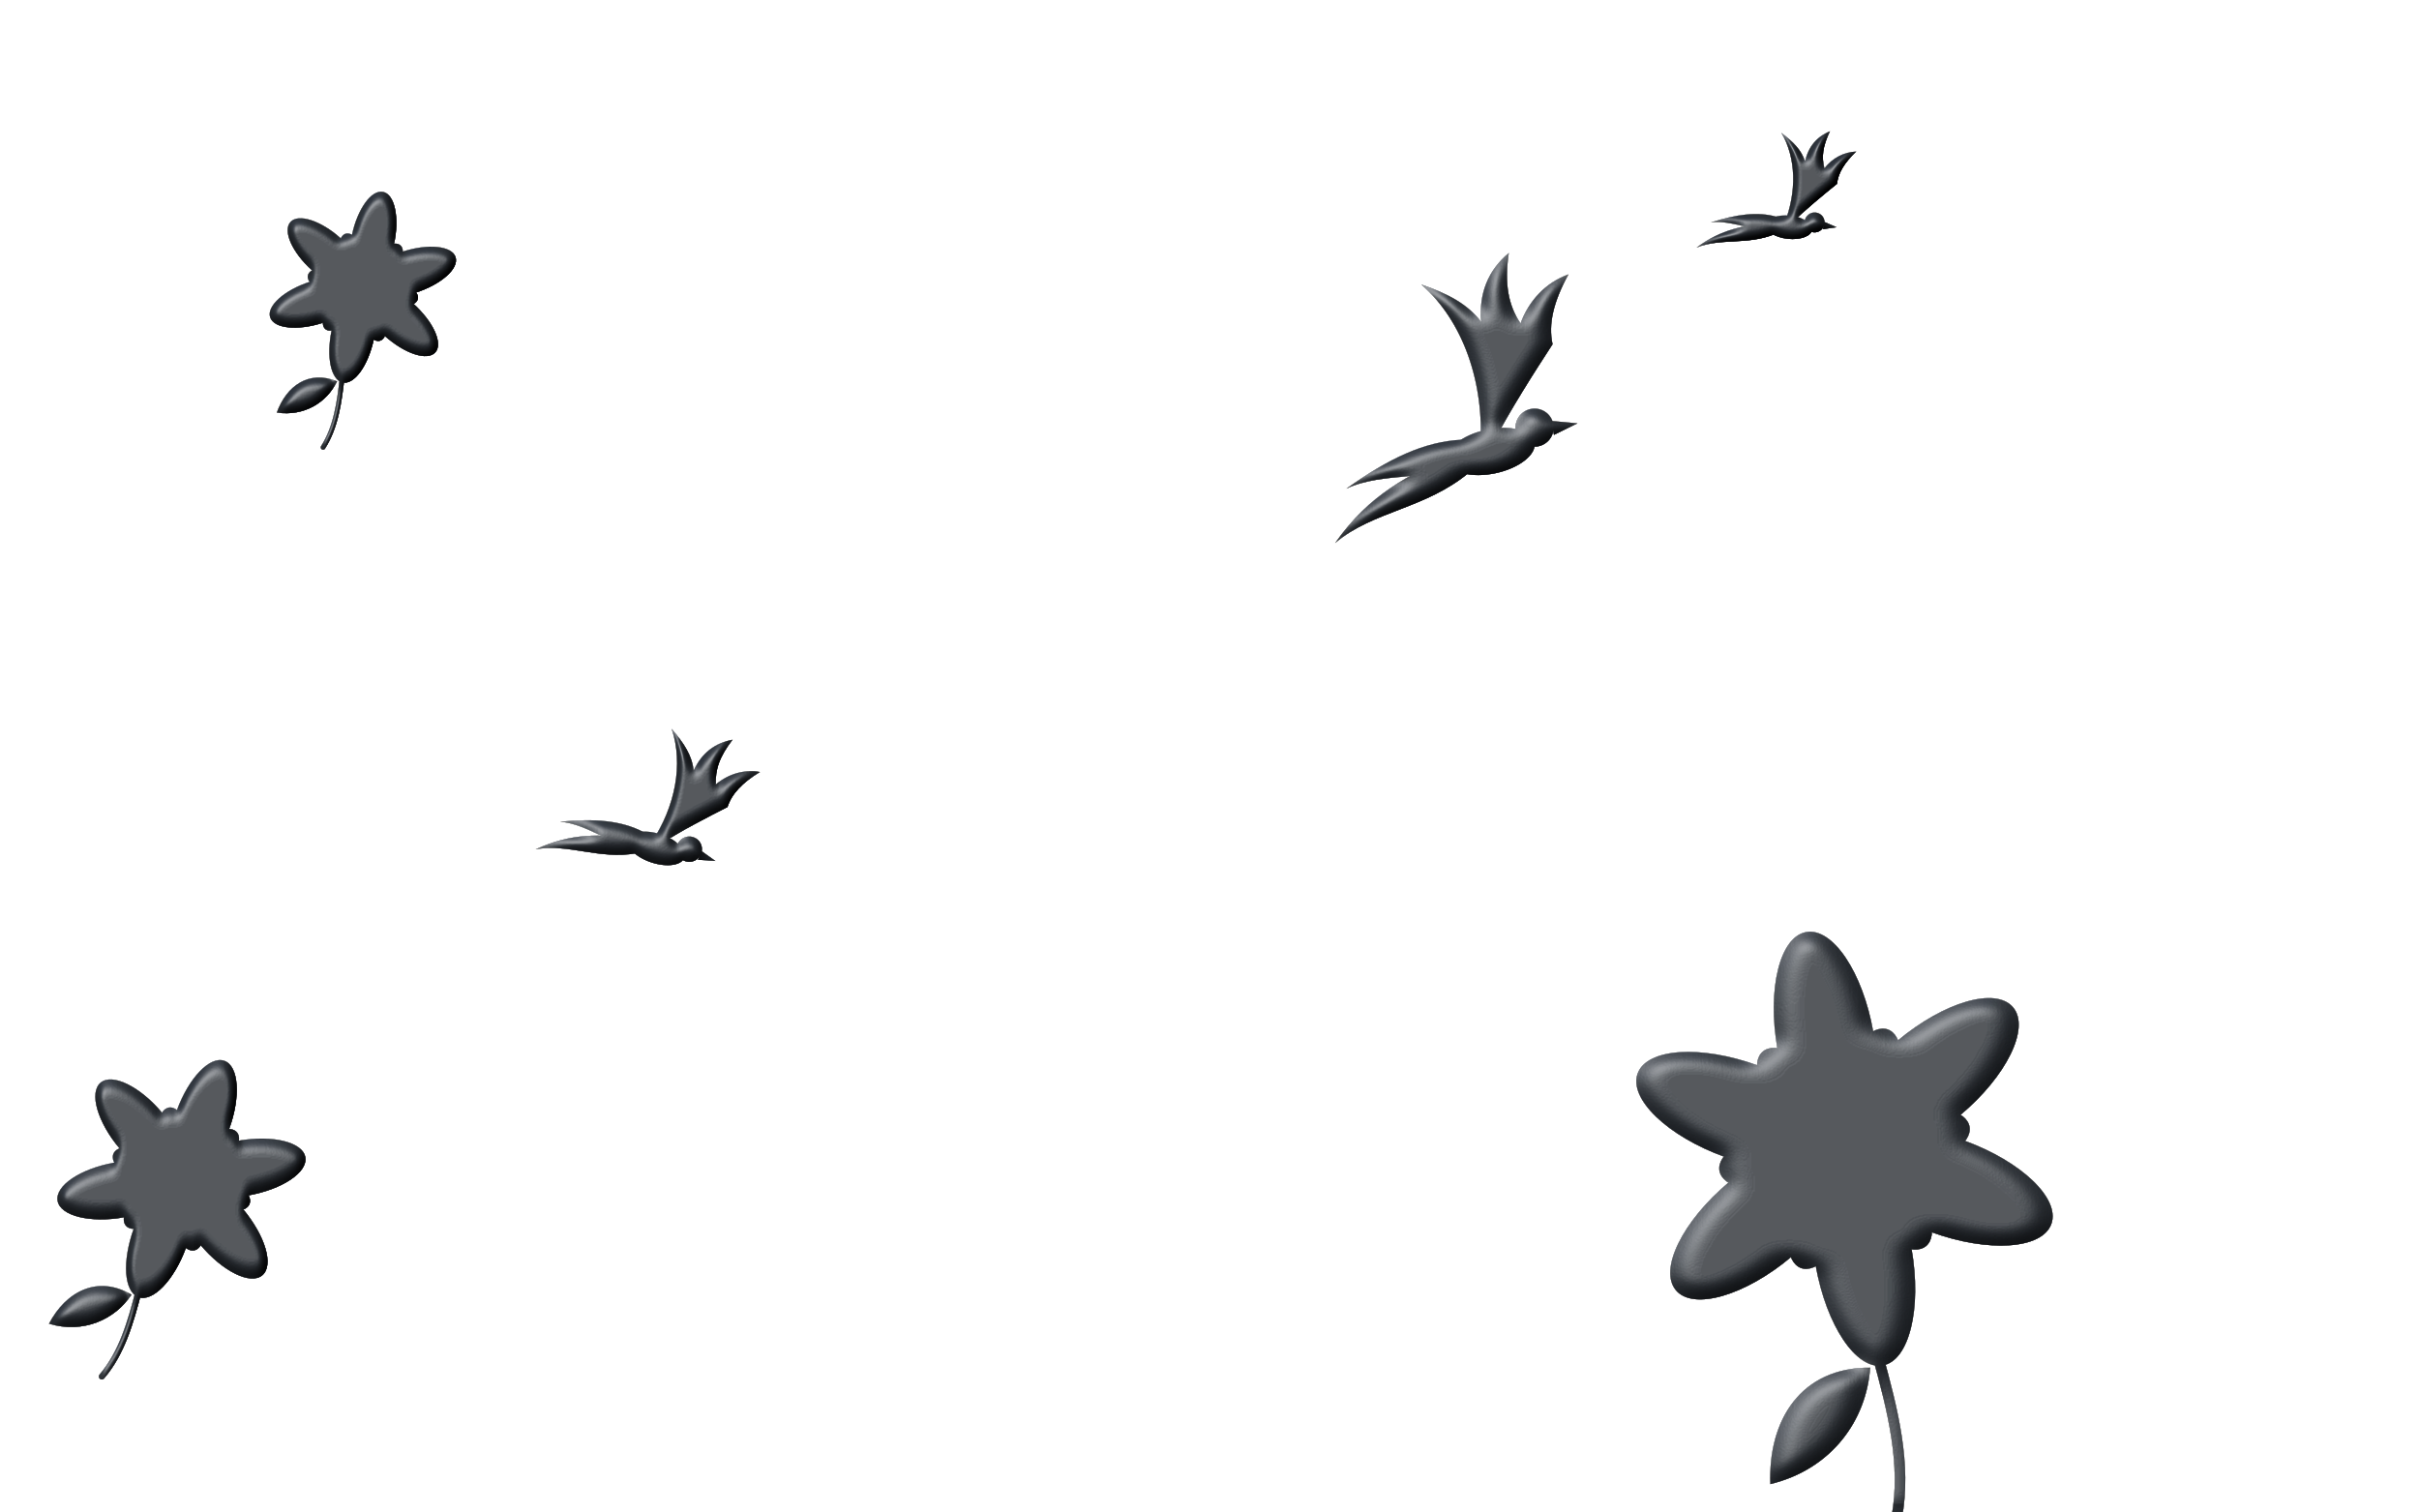
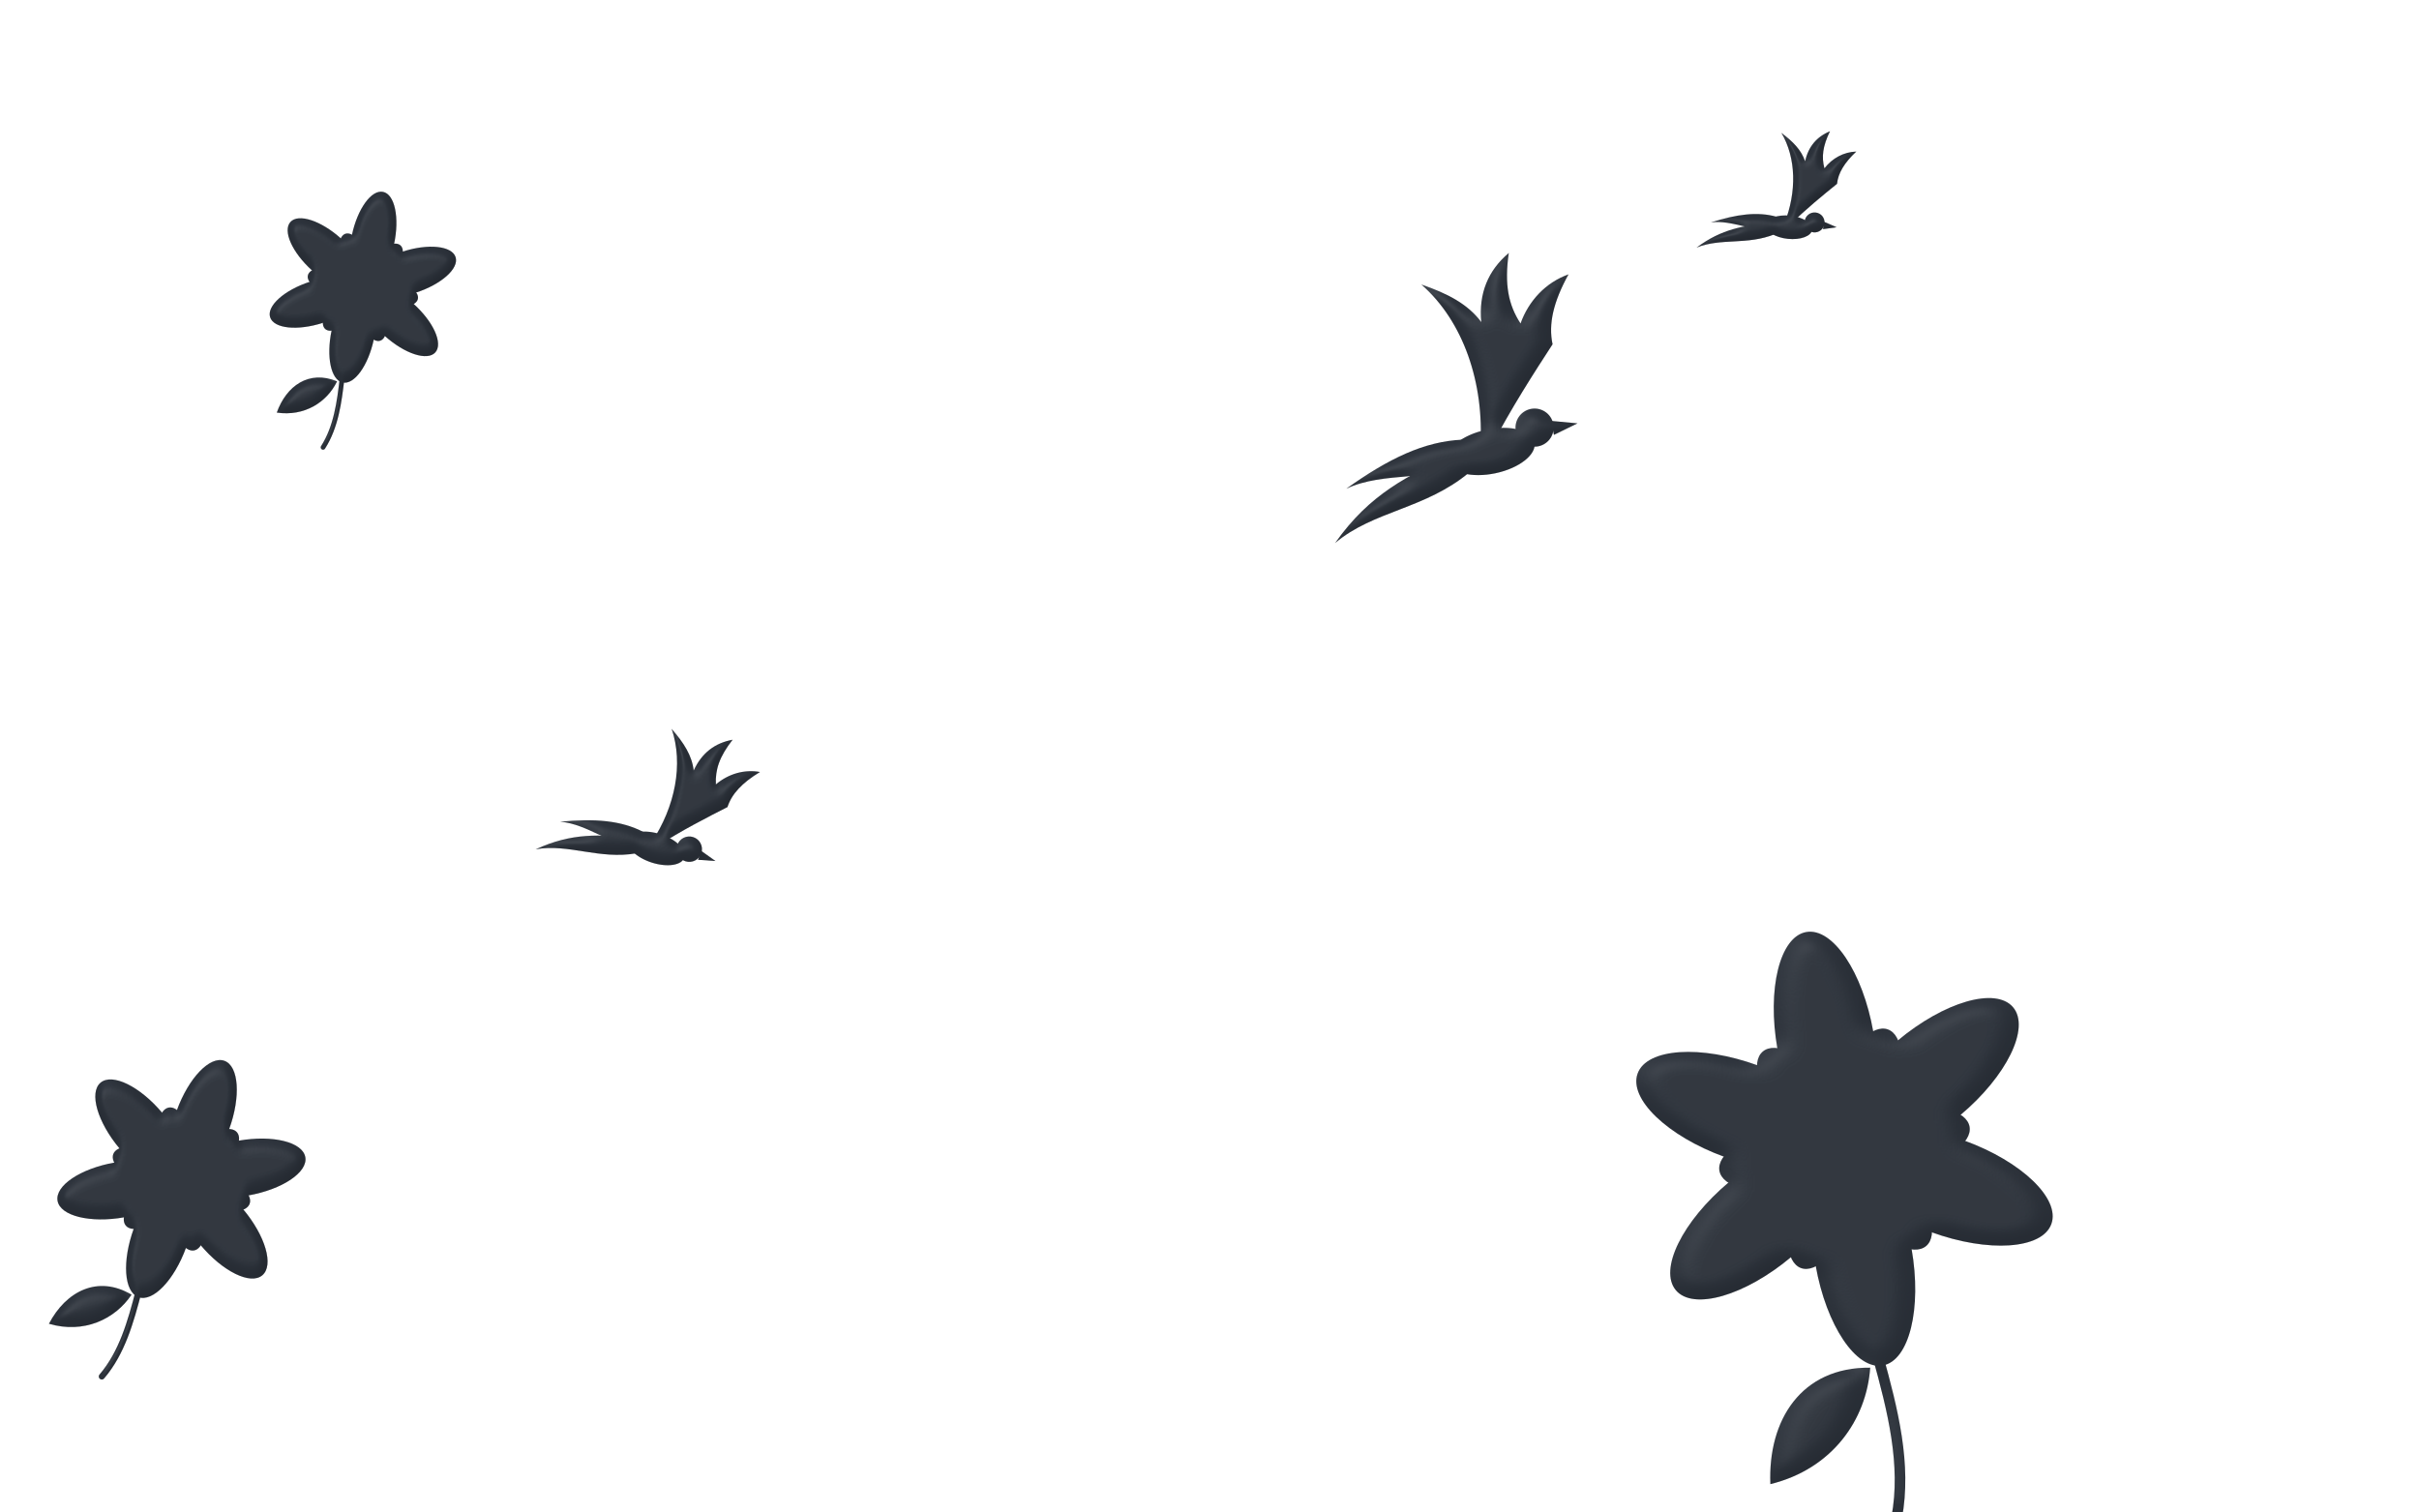
<svg xmlns="http://www.w3.org/2000/svg" xmlns:xlink="http://www.w3.org/1999/xlink" width="1600" height="1000" viewBox="0 0 1600 1000">
  <defs>
    <style>
      .mo-fill, .mo-fill-soft, .mo-dot { fill: #2B313A; }
      .mo-stem { fill: none; stroke: #2B313A; stroke-width: 5; stroke-linecap: round; }
    </style>
    <filter id="relief" x="-40%" y="-40%" width="180%" height="180%" color-interpolation-filters="sRGB">
-       <feDropShadow dx="5" dy="7" stdDeviation="6" flood-color="#050708" flood-opacity="0.45" result="shadow" />
+       <feDropShadow dx="4" dy="6" stdDeviation="5" flood-color="#050708" flood-opacity="0.5" result="shadow" />
      <feGaussianBlur in="SourceAlpha" stdDeviation="5" result="blur" />
      <feDiffuseLighting in="blur" surfaceScale="8" diffuseConstant="1.15" lighting-color="#fff8ec" result="diffuse">
        <feDistantLight azimuth="235" elevation="55" />
      </feDiffuseLighting>
      <feComposite in="diffuse" in2="SourceAlpha" operator="in" result="diffuseClipped" />
      <feBlend in="SourceGraphic" in2="diffuseClipped" mode="multiply" result="shaded" />
      <feSpecularLighting in="blur" surfaceScale="8" specularConstant="0.5" specularExponent="18" lighting-color="#ffffff" result="spec">
        <feDistantLight azimuth="235" elevation="55" />
      </feSpecularLighting>
      <feComposite in="spec" in2="SourceAlpha" operator="in" result="specClipped" />
      <feMerge result="litShape">
        <feMergeNode in="shaded" />
        <feMergeNode in="specClipped" />
      </feMerge>
-       <feMerge>
+       <feMerge result="fullRelief">
        <feMergeNode in="shadow" />
        <feMergeNode in="litShape" />
      </feMerge>
+       <feComposite in="fullRelief" in2="SourceGraphic" operator="arithmetic" k1="0" k2="0.18" k3="0.82" k4="0" />
    </filter>
    <g id="mo-flower">
      <path class="mo-stem" d="M0,24 C-14,70 12,128 -6,176" />
      <path class="mo-fill-soft" d="M-6,104 C-38,98 -58,120 -62,150 C-32,148 -12,128 -6,104 Z" />
      <g class="mo-fill">
        <ellipse cx="0" cy="-52" rx="23" ry="52" />
        <ellipse cx="0" cy="-52" rx="23" ry="52" transform="rotate(60)" />
        <ellipse cx="0" cy="-52" rx="23" ry="52" transform="rotate(120)" />
        <ellipse cx="0" cy="-52" rx="23" ry="52" transform="rotate(180)" />
        <ellipse cx="0" cy="-52" rx="23" ry="52" transform="rotate(240)" />
        <ellipse cx="0" cy="-52" rx="23" ry="52" transform="rotate(300)" />
      </g>
      <g class="mo-fill-soft">
        <ellipse cx="0" cy="-30" rx="14" ry="30" transform="rotate(30)" />
        <ellipse cx="0" cy="-30" rx="14" ry="30" transform="rotate(90)" />
        <ellipse cx="0" cy="-30" rx="14" ry="30" transform="rotate(150)" />
        <ellipse cx="0" cy="-30" rx="14" ry="30" transform="rotate(210)" />
        <ellipse cx="0" cy="-30" rx="14" ry="30" transform="rotate(270)" />
        <ellipse cx="0" cy="-30" rx="14" ry="30" transform="rotate(330)" />
      </g>
      <circle r="16" class="mo-fill" />
      <circle cx="-5" cy="-4" r="2.8" class="mo-dot" />
      <circle cx="6" cy="2" r="2.3" class="mo-dot" />
      <circle cx="1" cy="-8" r="2" class="mo-dot" />
      <circle cx="-3" cy="6" r="1.8" class="mo-dot" />
    </g>
    <g id="mo-bird">
      <path class="mo-fill-soft" d="M-10,10 C-42,27 -74,21 -102,36 C-74,10 -48,4 -18,-3 Z" />
      <path class="mo-fill-soft" d="M-8,4 C-36,11 -62,-2 -88,4 C-58,-9 -34,-15 -10,-11 Z" />
      <ellipse cx="6" cy="0" rx="28" ry="14" class="mo-fill" />
      <circle cx="36" cy="-9" r="12" class="mo-fill" />
      <path class="mo-fill" d="M47,-11 L63,-6 L47,-2 Z" />
      <path class="mo-fill" d="M0,-4                C11,-43 6,-84 -15,-112                C0,-103 11,-94 17,-81                C19,-99 28,-112 43,-120                C36,-101 36,-88 41,-75                C49,-88 62,-97 77,-99                C64,-84 58,-71 58,-58                C43,-43 24,-24 6,-2 Z" />
    </g>
  </defs>
  <rect width="1600" height="1000" fill="none" />
  <use xlink:href="#mo-flower" href="#mo-flower" filter="url(#relief)" transform="translate(240,190) scale(0.62) rotate(12)" />
  <use xlink:href="#mo-bird" href="#mo-bird" filter="url(#relief)" transform="translate(1180,150) scale(0.55) rotate(6)" />
  <use xlink:href="#mo-bird" href="#mo-bird" filter="url(#relief)" transform="translate(980,300) scale(1.05) rotate(-12)" />
  <use xlink:href="#mo-flower" href="#mo-flower" filter="url(#relief)" transform="translate(1220,760) scale(1.4) rotate(-10)" />
  <use xlink:href="#mo-flower" href="#mo-flower" filter="url(#relief)" transform="translate(120,780) scale(0.8) rotate(20)" />
  <use xlink:href="#mo-bird" href="#mo-bird" filter="url(#relief)" transform="translate(430,560) scale(0.7) rotate(18)" />
</svg>
